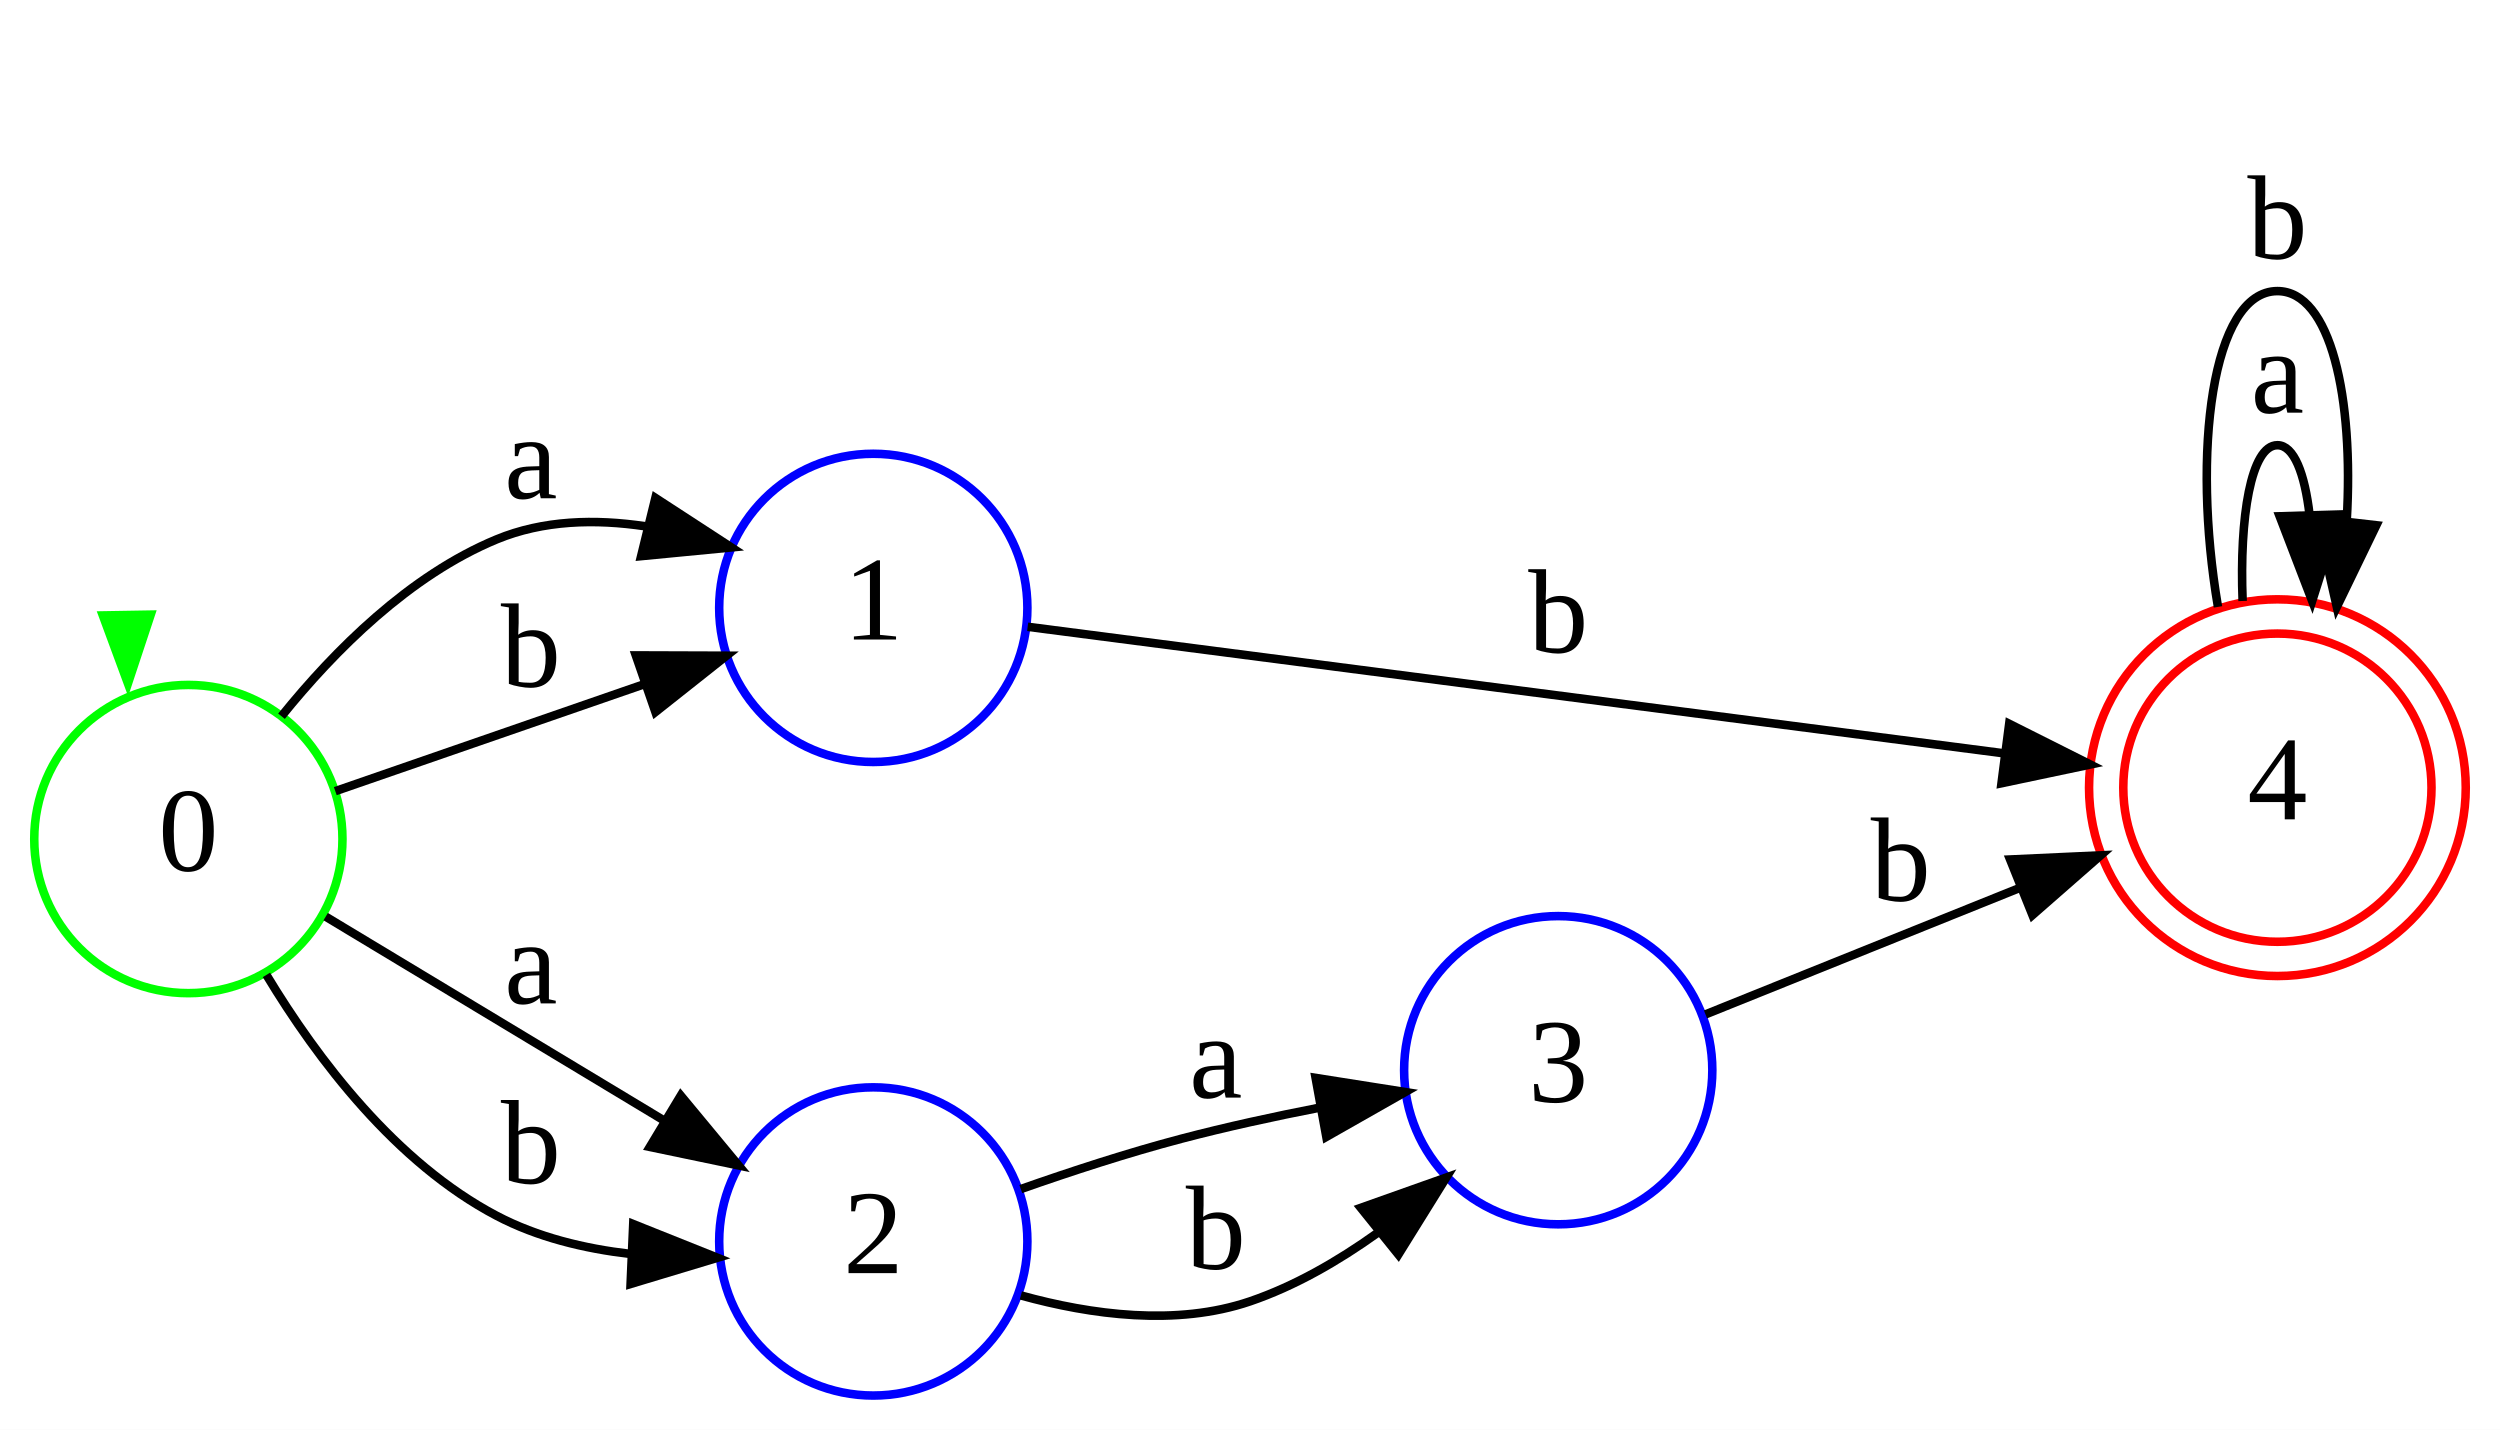
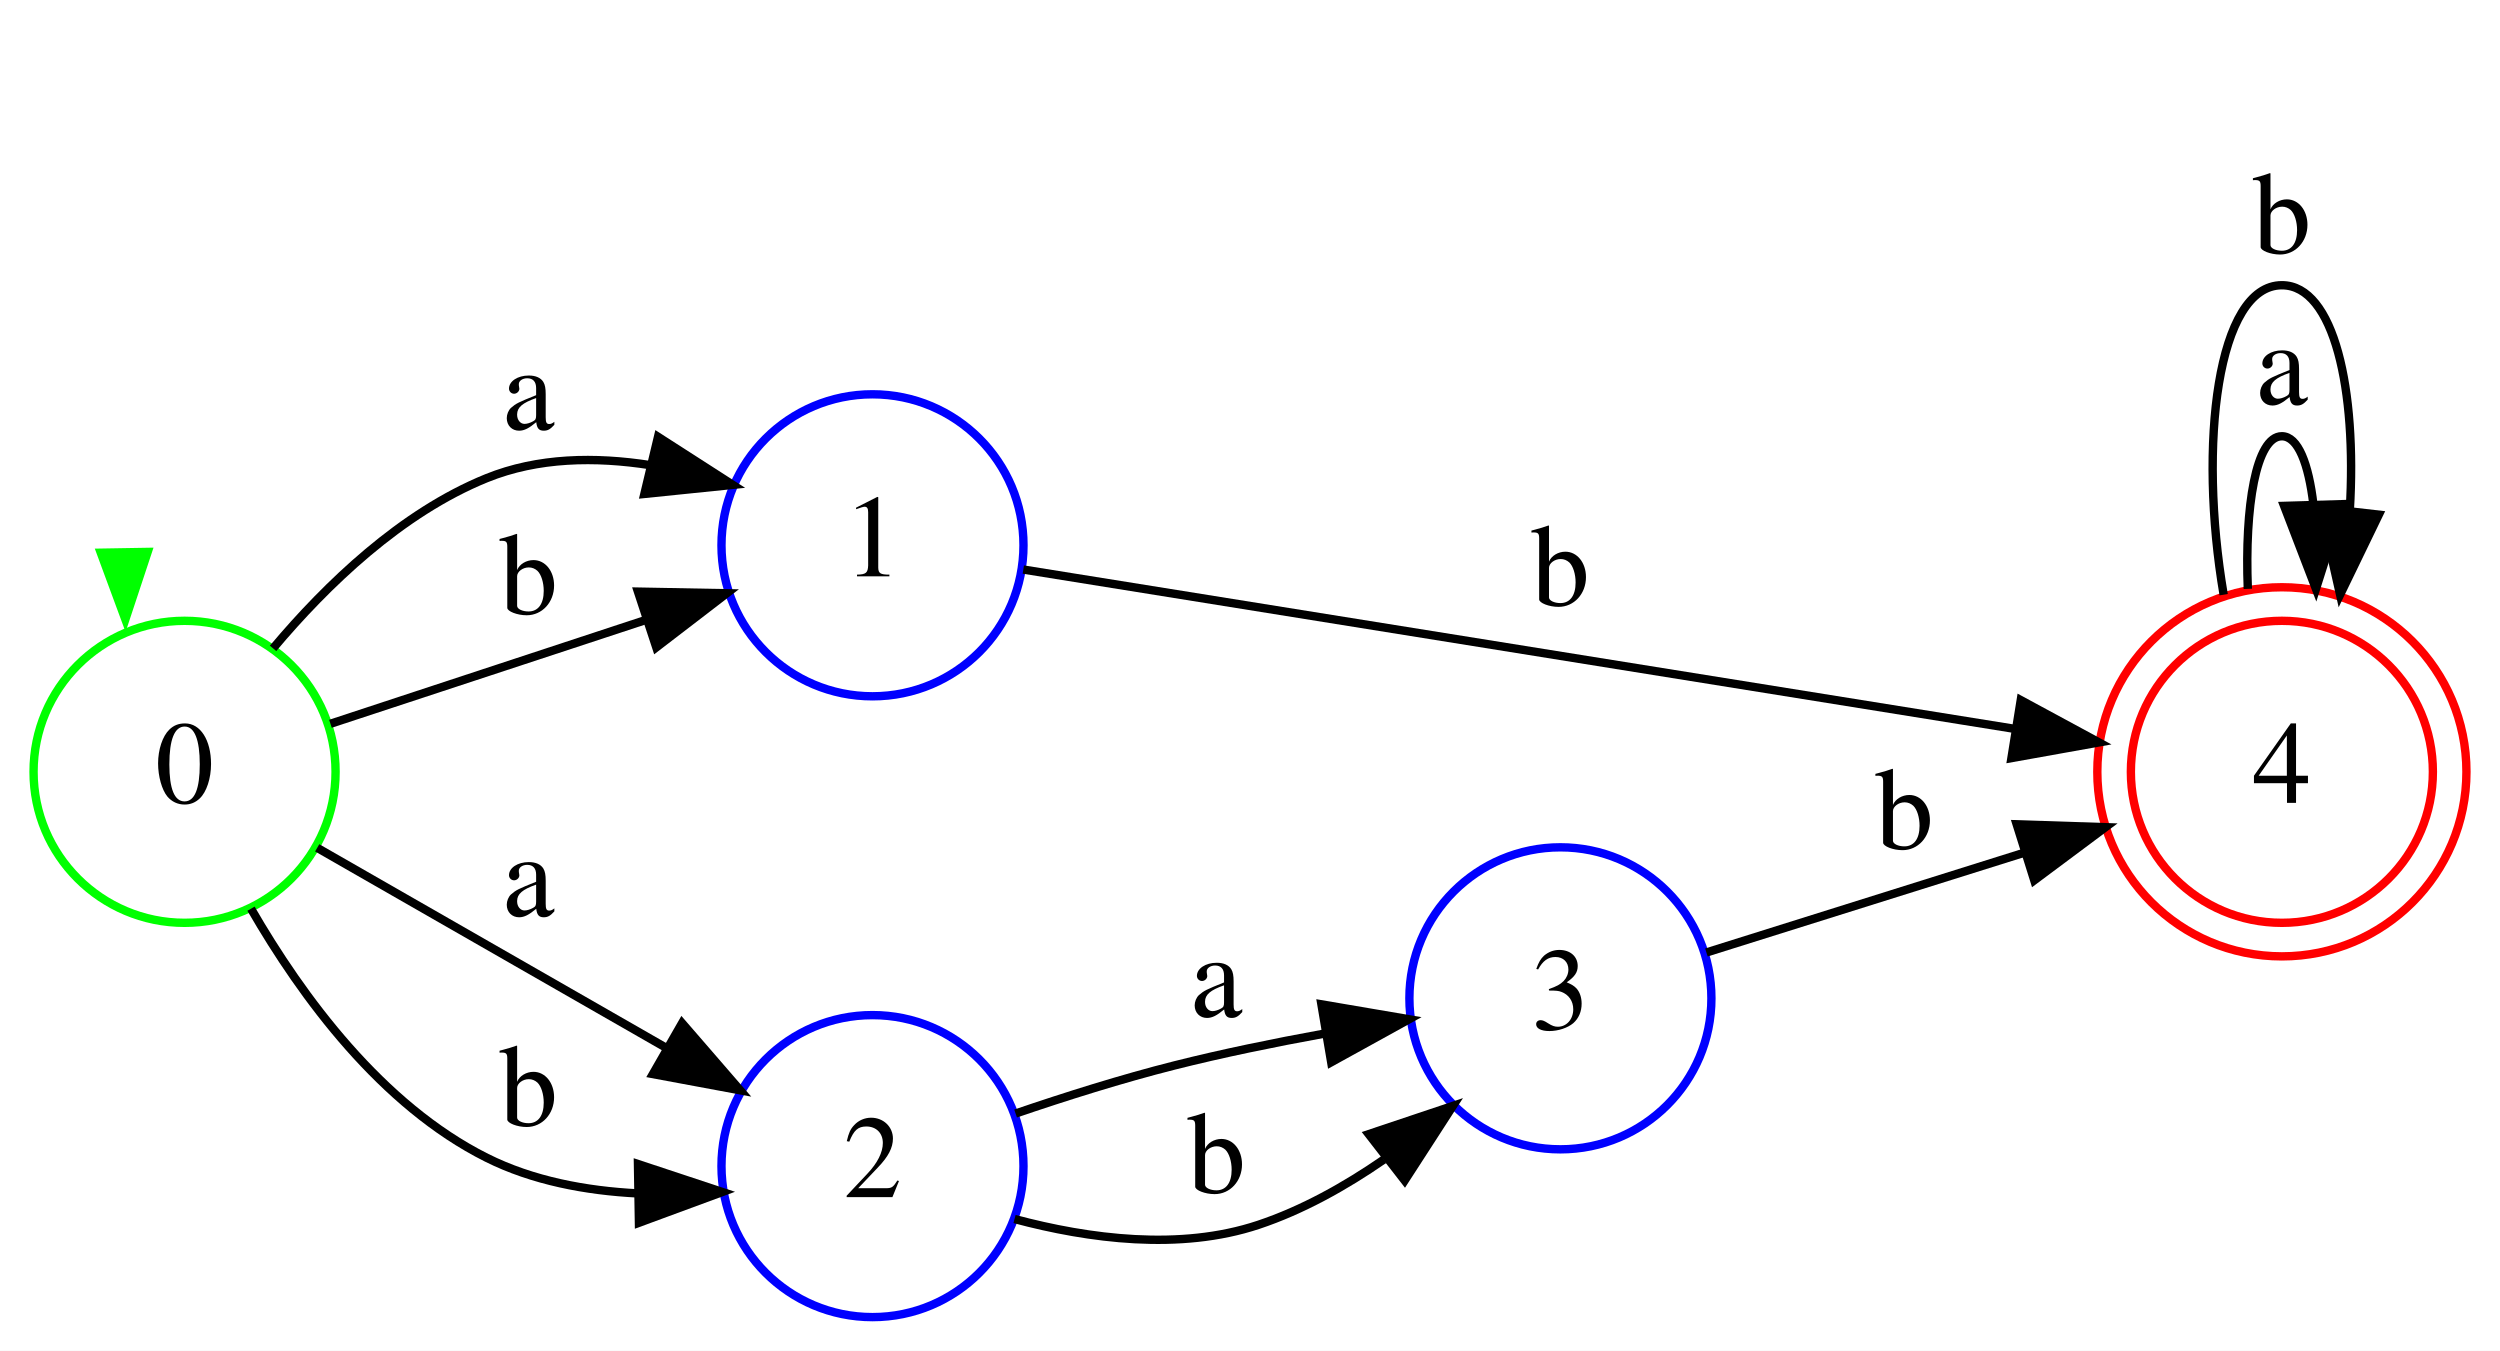
- <svg xmlns="http://www.w3.org/2000/svg" width="292pt" height="167pt" viewBox="0.00 0.00 292.00 167.00">
-   <g id="graph0" class="graph" transform="scale(1 1) rotate(0) translate(4 163)">
-     <polygon fill="white" stroke="none" points="-4,4 -4,-163 288,-163 288,4 -4,4" />
+ <svg xmlns="http://www.w3.org/2000/svg" width="298pt" height="161pt" viewBox="0.00 0.00 298.00 161.00">
+   <g id="graph0" class="graph" transform="scale(1 1) rotate(0) translate(4 157)">
+     <polygon fill="#ffffff" stroke="transparent" points="-4,4 -4,-157 294,-157 294,4 -4,4" />
    <g id="node1" class="node">
      <ellipse fill="none" stroke="#00ff00" cx="18" cy="-65" rx="18" ry="18" />
-       <text text-anchor="middle" x="18" y="-61.3" font-family="Times New Roman,serif" font-size="14.00">0</text>
+       <text text-anchor="middle" x="18" y="-61.3" font-family="Times,serif" font-size="14.00" fill="#000000">0</text>
    </g>
    <g id="edge1" class="edge">
      <path fill="none" stroke="#00ff00" stroke-width="0" d="M10.798,-91.768C11.595,-97.153 13.996,-101 18,-101 24.25,-101 26.594,-91.625 25.031,-81.664" />
      <polygon fill="#00ff00" stroke="#00ff00" stroke-width="0" points="14.299,-91.722 10.969,-81.664 7.3,-91.603 14.299,-91.722" />
    </g>
    <g id="node2" class="node">
-       <ellipse fill="none" stroke="#0000ff" cx="98" cy="-92" rx="18" ry="18" />
-       <text text-anchor="middle" x="98" y="-88.3" font-family="Times New Roman,serif" font-size="14.00">1</text>
+       <ellipse fill="none" stroke="#0000ff" cx="100" cy="-92" rx="18" ry="18" />
+       <text text-anchor="middle" x="100" y="-88.3" font-family="Times,serif" font-size="14.00" fill="#000000">1</text>
    </g>
    <g id="edge2" class="edge">
-       <path fill="none" stroke="#000000" d="M28.878,-79.343C35.088,-87.041 43.838,-95.791 54,-100 59.437,-102.252 65.523,-102.407 71.367,-101.529" />
-       <polygon fill="#000000" stroke="#000000" points="72.552,-104.842 81.431,-99.061 70.885,-98.043 72.552,-104.842" />
-       <text text-anchor="middle" x="58" y="-104.8" font-family="Times New Roman,serif" font-size="14.00">a</text>
+       <path fill="none" stroke="#000000" d="M28.549,-79.714C34.943,-87.325 43.823,-95.868 54,-100 60.112,-102.481 66.986,-102.577 73.52,-101.552" />
+       <polygon fill="#000000" stroke="#000000" points="74.438,-104.932 83.35,-99.203 72.811,-98.124 74.438,-104.932" />
+       <text text-anchor="middle" x="59" y="-105.8" font-family="Times,serif" font-size="14.00" fill="#000000">a</text>
    </g>
    <g id="edge3" class="edge">
-       <path fill="none" stroke="#000000" d="M35.162,-70.594C45.62,-74.215 59.462,-79.006 71.397,-83.138" />
-       <polygon fill="#000000" stroke="#000000" points="70.264,-86.449 80.859,-86.413 72.554,-79.834 70.264,-86.449" />
-       <text text-anchor="middle" x="58" y="-82.8" font-family="Times New Roman,serif" font-size="14.00">b</text>
+       <path fill="none" stroke="#000000" d="M35.39,-70.726C46.262,-74.306 60.493,-78.992 72.831,-83.054" />
+       <polygon fill="#000000" stroke="#000000" points="72.042,-86.479 82.635,-86.282 74.231,-79.83 72.042,-86.479" />
+       <text text-anchor="middle" x="59" y="-83.8" font-family="Times,serif" font-size="14.00" fill="#000000">b</text>
    </g>
    <g id="node3" class="node">
-       <ellipse fill="none" stroke="#0000ff" cx="98" cy="-18" rx="18" ry="18" />
-       <text text-anchor="middle" x="98" y="-14.3" font-family="Times New Roman,serif" font-size="14.00">2</text>
+       <ellipse fill="none" stroke="#0000ff" cx="100" cy="-18" rx="18" ry="18" />
+       <text text-anchor="middle" x="100" y="-14.3" font-family="Times,serif" font-size="14.00" fill="#000000">2</text>
    </g>
    <g id="edge4" class="edge">
-       <path fill="none" stroke="#000000" d="M34.039,-55.938C45.225,-49.198 60.704,-39.871 73.514,-32.151" />
-       <polygon fill="#000000" stroke="#000000" points="75.513,-35.034 82.272,-26.875 71.9,-29.038 75.513,-35.034" />
-       <text text-anchor="middle" x="58" y="-45.8" font-family="Times New Roman,serif" font-size="14.00">a</text>
+       <path fill="none" stroke="#000000" d="M33.81,-55.938C45.608,-49.176 61.949,-39.81 75.442,-32.076" />
+       <polygon fill="#000000" stroke="#000000" points="77.303,-35.044 84.238,-27.034 73.822,-28.971 77.303,-35.044" />
+       <text text-anchor="middle" x="59" y="-47.8" font-family="Times,serif" font-size="14.00" fill="#000000">a</text>
    </g>
    <g id="edge5" class="edge">
-       <path fill="none" stroke="#000000" d="M27.117,-49.133C33.108,-39.212 42.251,-27.18 54,-21 58.762,-18.495 64.242,-17.16 69.66,-16.537" />
-       <polygon fill="#000000" stroke="#000000" points="69.962,-20.027 79.799,-16.092 69.655,-13.034 69.962,-20.027" />
-       <text text-anchor="middle" x="58" y="-24.8" font-family="Times New Roman,serif" font-size="14.00">b</text>
+       <path fill="none" stroke="#000000" d="M25.919,-48.684C32.003,-38.144 41.487,-25.266 54,-19 59.491,-16.25 65.832,-15.062 72.018,-14.745" />
+       <polygon fill="#000000" stroke="#000000" points="72.047,-18.246 82.103,-14.913 72.163,-11.247 72.047,-18.246" />
+       <text text-anchor="middle" x="59" y="-22.8" font-family="Times,serif" font-size="14.00" fill="#000000">b</text>
    </g>
    <g id="node5" class="node">
-       <ellipse fill="none" stroke="#ff0000" cx="262" cy="-71" rx="18" ry="18" />
-       <ellipse fill="none" stroke="#ff0000" cx="262" cy="-71" rx="22" ry="22" />
-       <text text-anchor="middle" x="262" y="-67.3" font-family="Times New Roman,serif" font-size="14.00">4</text>
+       <ellipse fill="none" stroke="#ff0000" cx="268" cy="-65" rx="18" ry="18" />
+       <ellipse fill="none" stroke="#ff0000" cx="268" cy="-65" rx="22" ry="22" />
+       <text text-anchor="middle" x="268" y="-61.3" font-family="Times,serif" font-size="14.00" fill="#000000">4</text>
    </g>
    <g id="edge6" class="edge">
-       <path fill="none" stroke="#000000" d="M116.031,-89.792C143.006,-86.296 195.97,-79.43 229.865,-75.036" />
-       <polygon fill="#000000" stroke="#000000" points="230.676,-78.46 240.143,-73.704 229.776,-71.518 230.676,-78.46" />
-       <text text-anchor="middle" x="178" y="-86.8" font-family="Times New Roman,serif" font-size="14.00">b</text>
+       <path fill="none" stroke="#000000" d="M117.979,-89.111C146.132,-84.586 201.014,-75.766 236.019,-70.14" />
+       <polygon fill="#000000" stroke="#000000" points="236.875,-73.547 246.193,-68.505 235.764,-66.636 236.875,-73.547" />
+       <text text-anchor="middle" x="182" y="-84.8" font-family="Times,serif" font-size="14.00" fill="#000000">b</text>
    </g>
    <g id="node4" class="node">
-       <ellipse fill="none" stroke="#0000ff" cx="178" cy="-38" rx="18" ry="18" />
-       <text text-anchor="middle" x="178" y="-34.3" font-family="Times New Roman,serif" font-size="14.00">3</text>
+       <ellipse fill="none" stroke="#0000ff" cx="182" cy="-38" rx="18" ry="18" />
+       <text text-anchor="middle" x="182" y="-34.3" font-family="Times,serif" font-size="14.00" fill="#000000">3</text>
    </g>
    <g id="edge7" class="edge">
-       <path fill="none" stroke="#000000" d="M115.23,-24.118C121.088,-26.178 127.788,-28.366 134,-30 139.191,-31.365 144.794,-32.586 150.185,-33.639" />
-       <polygon fill="#000000" stroke="#000000" points="149.663,-37.101 160.129,-35.449 150.917,-30.214 149.663,-37.101" />
-       <text text-anchor="middle" x="138" y="-34.8" font-family="Times New Roman,serif" font-size="14.00">a</text>
+       <path fill="none" stroke="#000000" d="M117.058,-24.267C122.997,-26.293 129.74,-28.422 136,-30 141.698,-31.437 147.859,-32.701 153.762,-33.776" />
+       <polygon fill="#000000" stroke="#000000" points="153.512,-37.283 163.956,-35.502 154.68,-30.381 153.512,-37.283" />
+       <text text-anchor="middle" x="141" y="-35.8" font-family="Times,serif" font-size="14.00" fill="#000000">a</text>
    </g>
    <g id="edge8" class="edge">
-       <path fill="none" stroke="#000000" d="M115.239,-11.693C123.424,-9.427 133.409,-8.071 142,-11 147.223,-12.78 152.273,-15.691 156.836,-18.956" />
-       <polygon fill="#000000" stroke="#000000" points="154.941,-21.924 164.926,-25.468 159.331,-16.471 154.941,-21.924" />
-       <text text-anchor="middle" x="138" y="-14.8" font-family="Times New Roman,serif" font-size="14.00">b</text>
+       <path fill="none" stroke="#000000" d="M116.931,-11.693C125.765,-9.327 136.65,-7.883 146,-11 151.239,-12.746 156.33,-15.587 160.954,-18.784" />
+       <polygon fill="#000000" stroke="#000000" points="159.145,-21.81 169.19,-25.178 163.438,-16.281 159.145,-21.81" />
+       <text text-anchor="middle" x="141" y="-14.8" font-family="Times,serif" font-size="14.00" fill="#000000">b</text>
    </g>
    <g id="edge9" class="edge">
-       <path fill="none" stroke="#000000" d="M195.201,-44.52C205.66,-48.729 219.569,-54.326 231.903,-59.29" />
-       <polygon fill="#000000" stroke="#000000" points="230.779,-62.611 241.362,-63.097 233.392,-56.117 230.779,-62.611" />
-       <text text-anchor="middle" x="218" y="-57.8" font-family="Times New Roman,serif" font-size="14.00">b</text>
+       <path fill="none" stroke="#000000" d="M199.403,-43.464C210.247,-46.868 224.506,-51.345 237.213,-55.334" />
+       <polygon fill="#000000" stroke="#000000" points="236.387,-58.743 246.976,-58.399 238.483,-52.065 236.387,-58.743" />
+       <text text-anchor="middle" x="223" y="-55.8" font-family="Times,serif" font-size="14.00" fill="#000000">b</text>
    </g>
    <g id="edge10" class="edge">
-       <path fill="none" stroke="#000000" d="M257.939,-92.807C257.553,-102.563 258.906,-111 262,-111 263.934,-111 265.187,-107.704 265.761,-102.85" />
-       <polygon fill="#000000" stroke="#000000" points="269.261,-102.906 266.061,-92.807 262.264,-102.698 269.261,-102.906" />
-       <text text-anchor="middle" x="262" y="-114.8" font-family="Times New Roman,serif" font-size="14.00">a</text>
+       <path fill="none" stroke="#000000" d="M263.94,-86.807C263.553,-96.562 264.906,-105 268,-105 269.934,-105 271.187,-101.704 271.761,-96.85" />
+       <polygon fill="#000000" stroke="#000000" points="275.261,-96.906 272.06,-86.807 268.264,-96.698 275.261,-96.906" />
+       <text text-anchor="middle" x="268" y="-108.8" font-family="Times,serif" font-size="14.00" fill="#000000">a</text>
    </g>
    <g id="edge11" class="edge">
-       <path fill="none" stroke="#000000" d="M255.06,-92.114C251.995,-110.096 254.309,-129 262,-129 268.249,-129 270.948,-116.52 270.097,-102.195" />
-       <polygon fill="#000000" stroke="#000000" points="273.557,-101.65 268.94,-92.114 266.603,-102.448 273.557,-101.65" />
-       <text text-anchor="middle" x="262" y="-132.8" font-family="Times New Roman,serif" font-size="14.00">b</text>
+       <path fill="none" stroke="#000000" d="M261.06,-86.114C257.995,-104.096 260.309,-123 268,-123 274.249,-123 276.948,-110.52 276.097,-96.195" />
+       <polygon fill="#000000" stroke="#000000" points="279.557,-95.65 274.94,-86.114 272.603,-96.448 279.557,-95.65" />
+       <text text-anchor="middle" x="268" y="-126.8" font-family="Times,serif" font-size="14.00" fill="#000000">b</text>
    </g>
  </g>
</svg>
